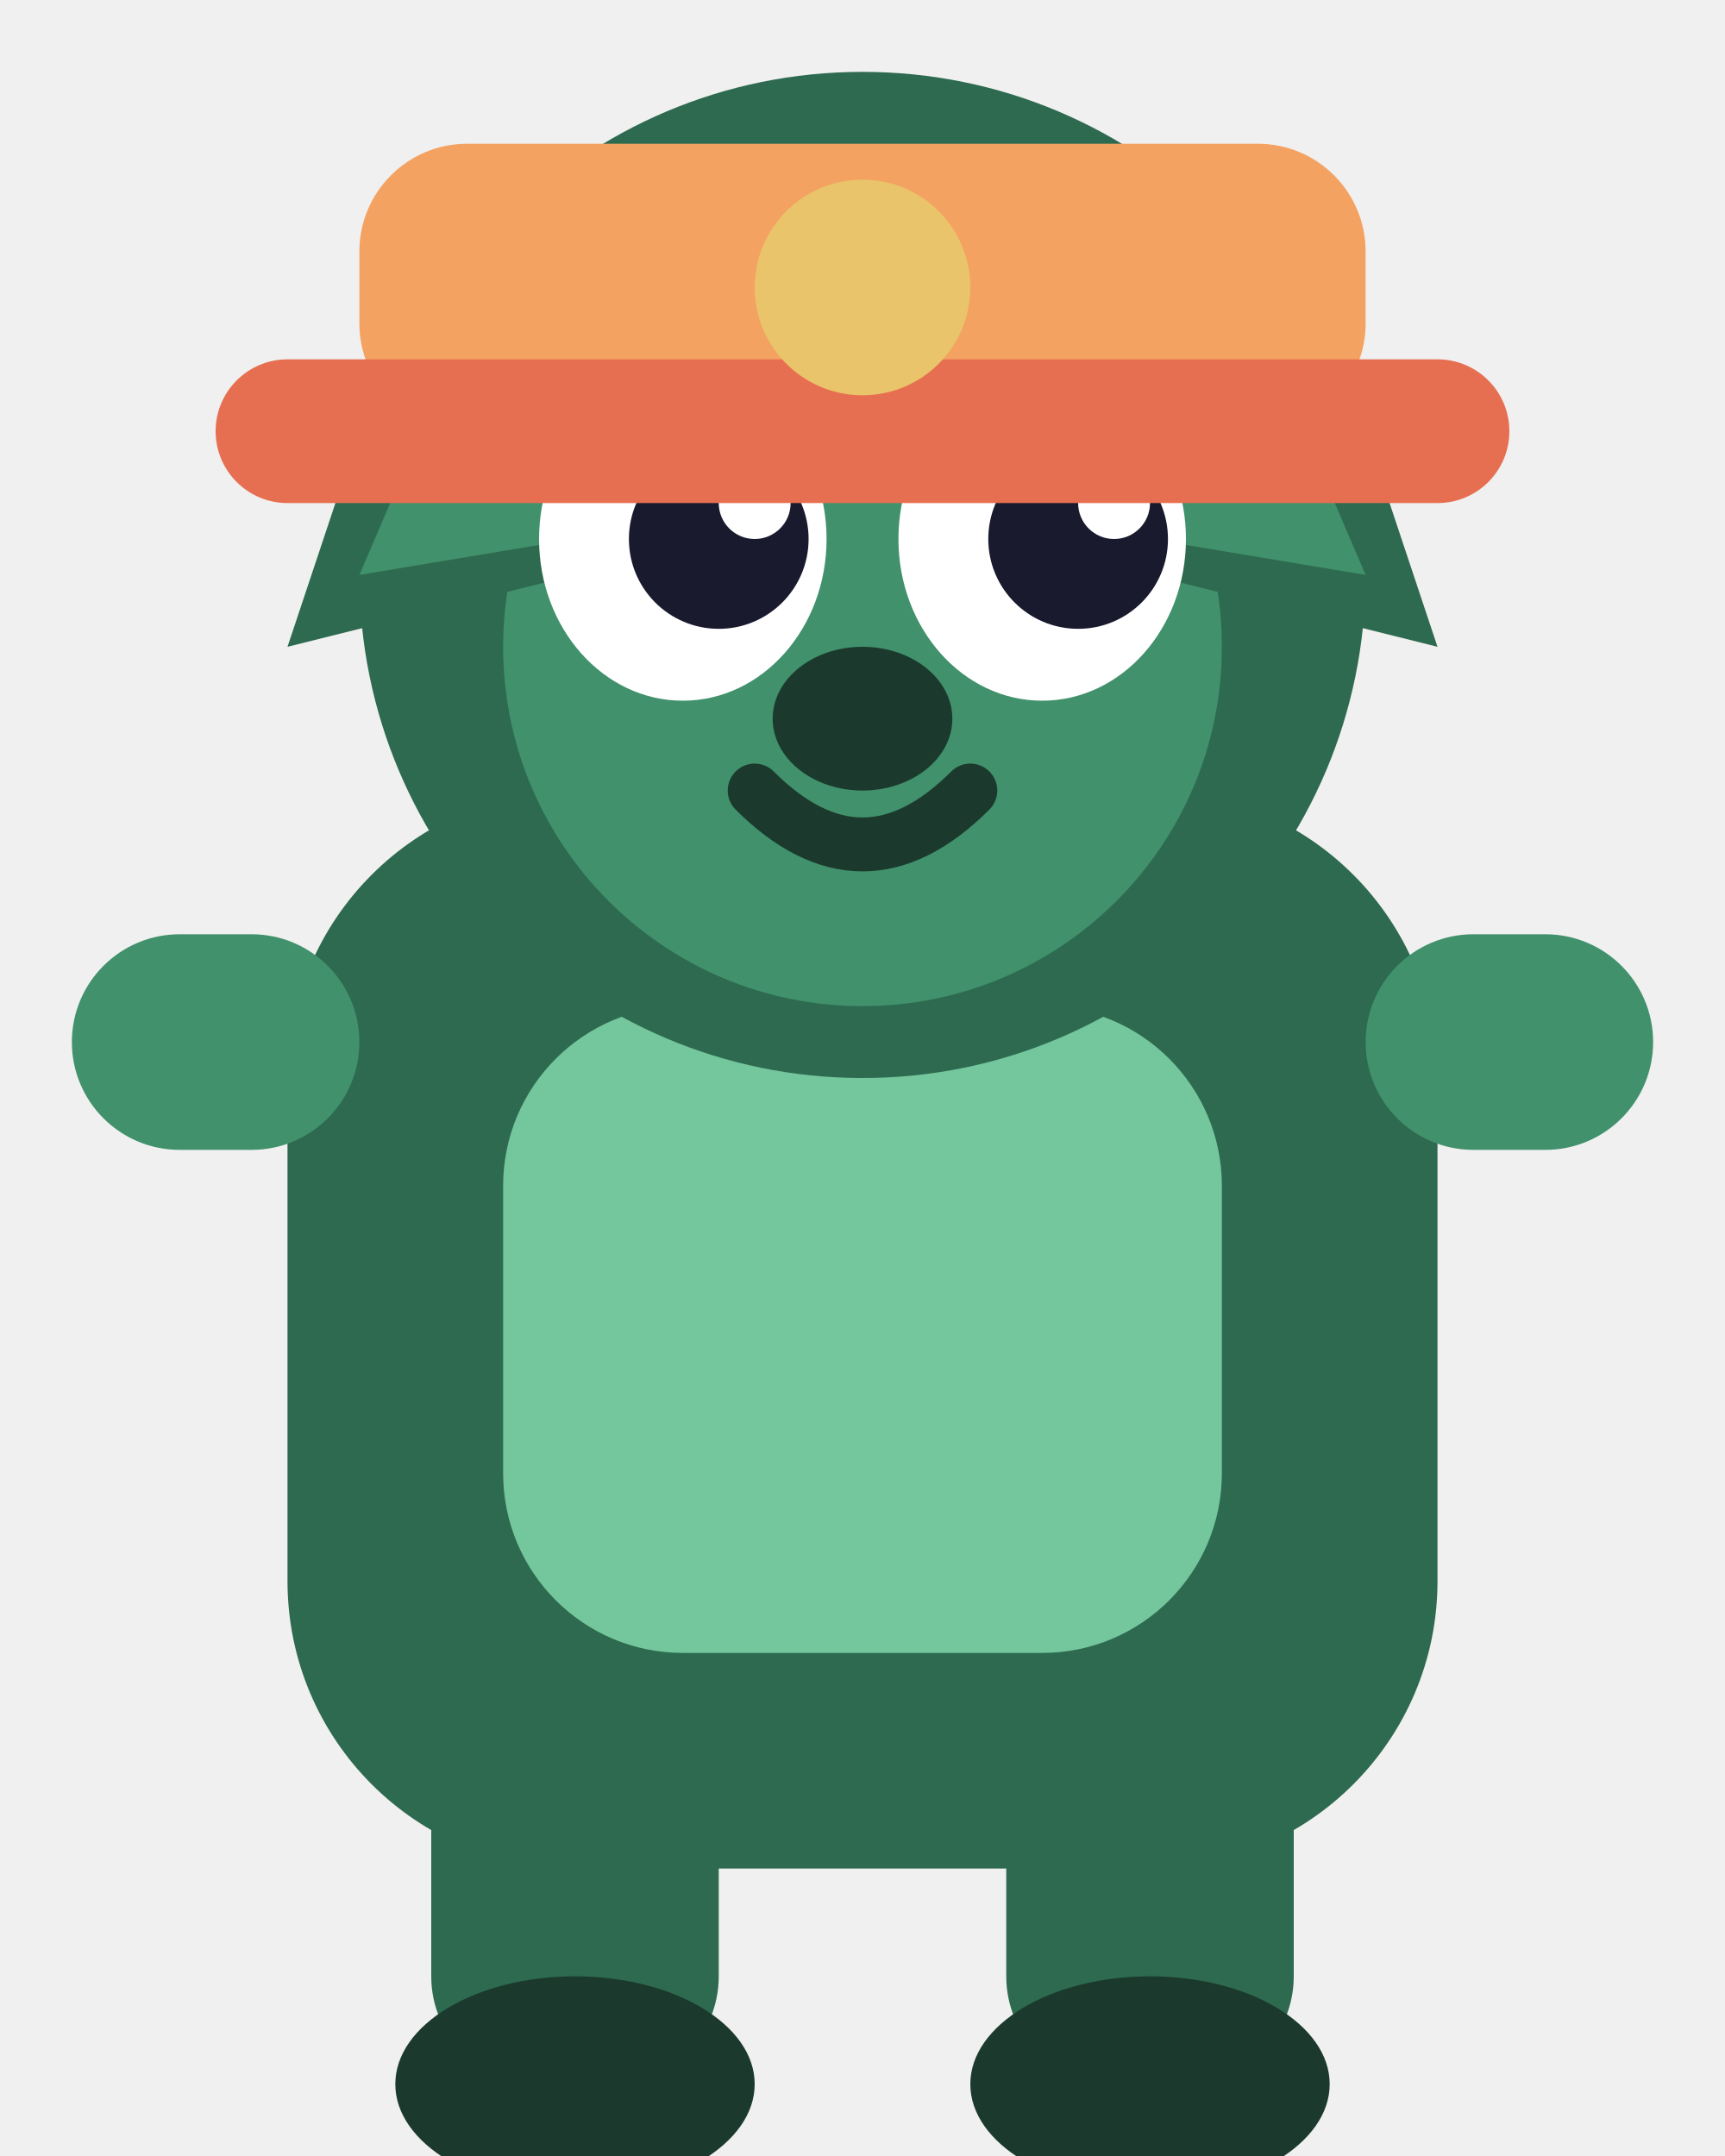
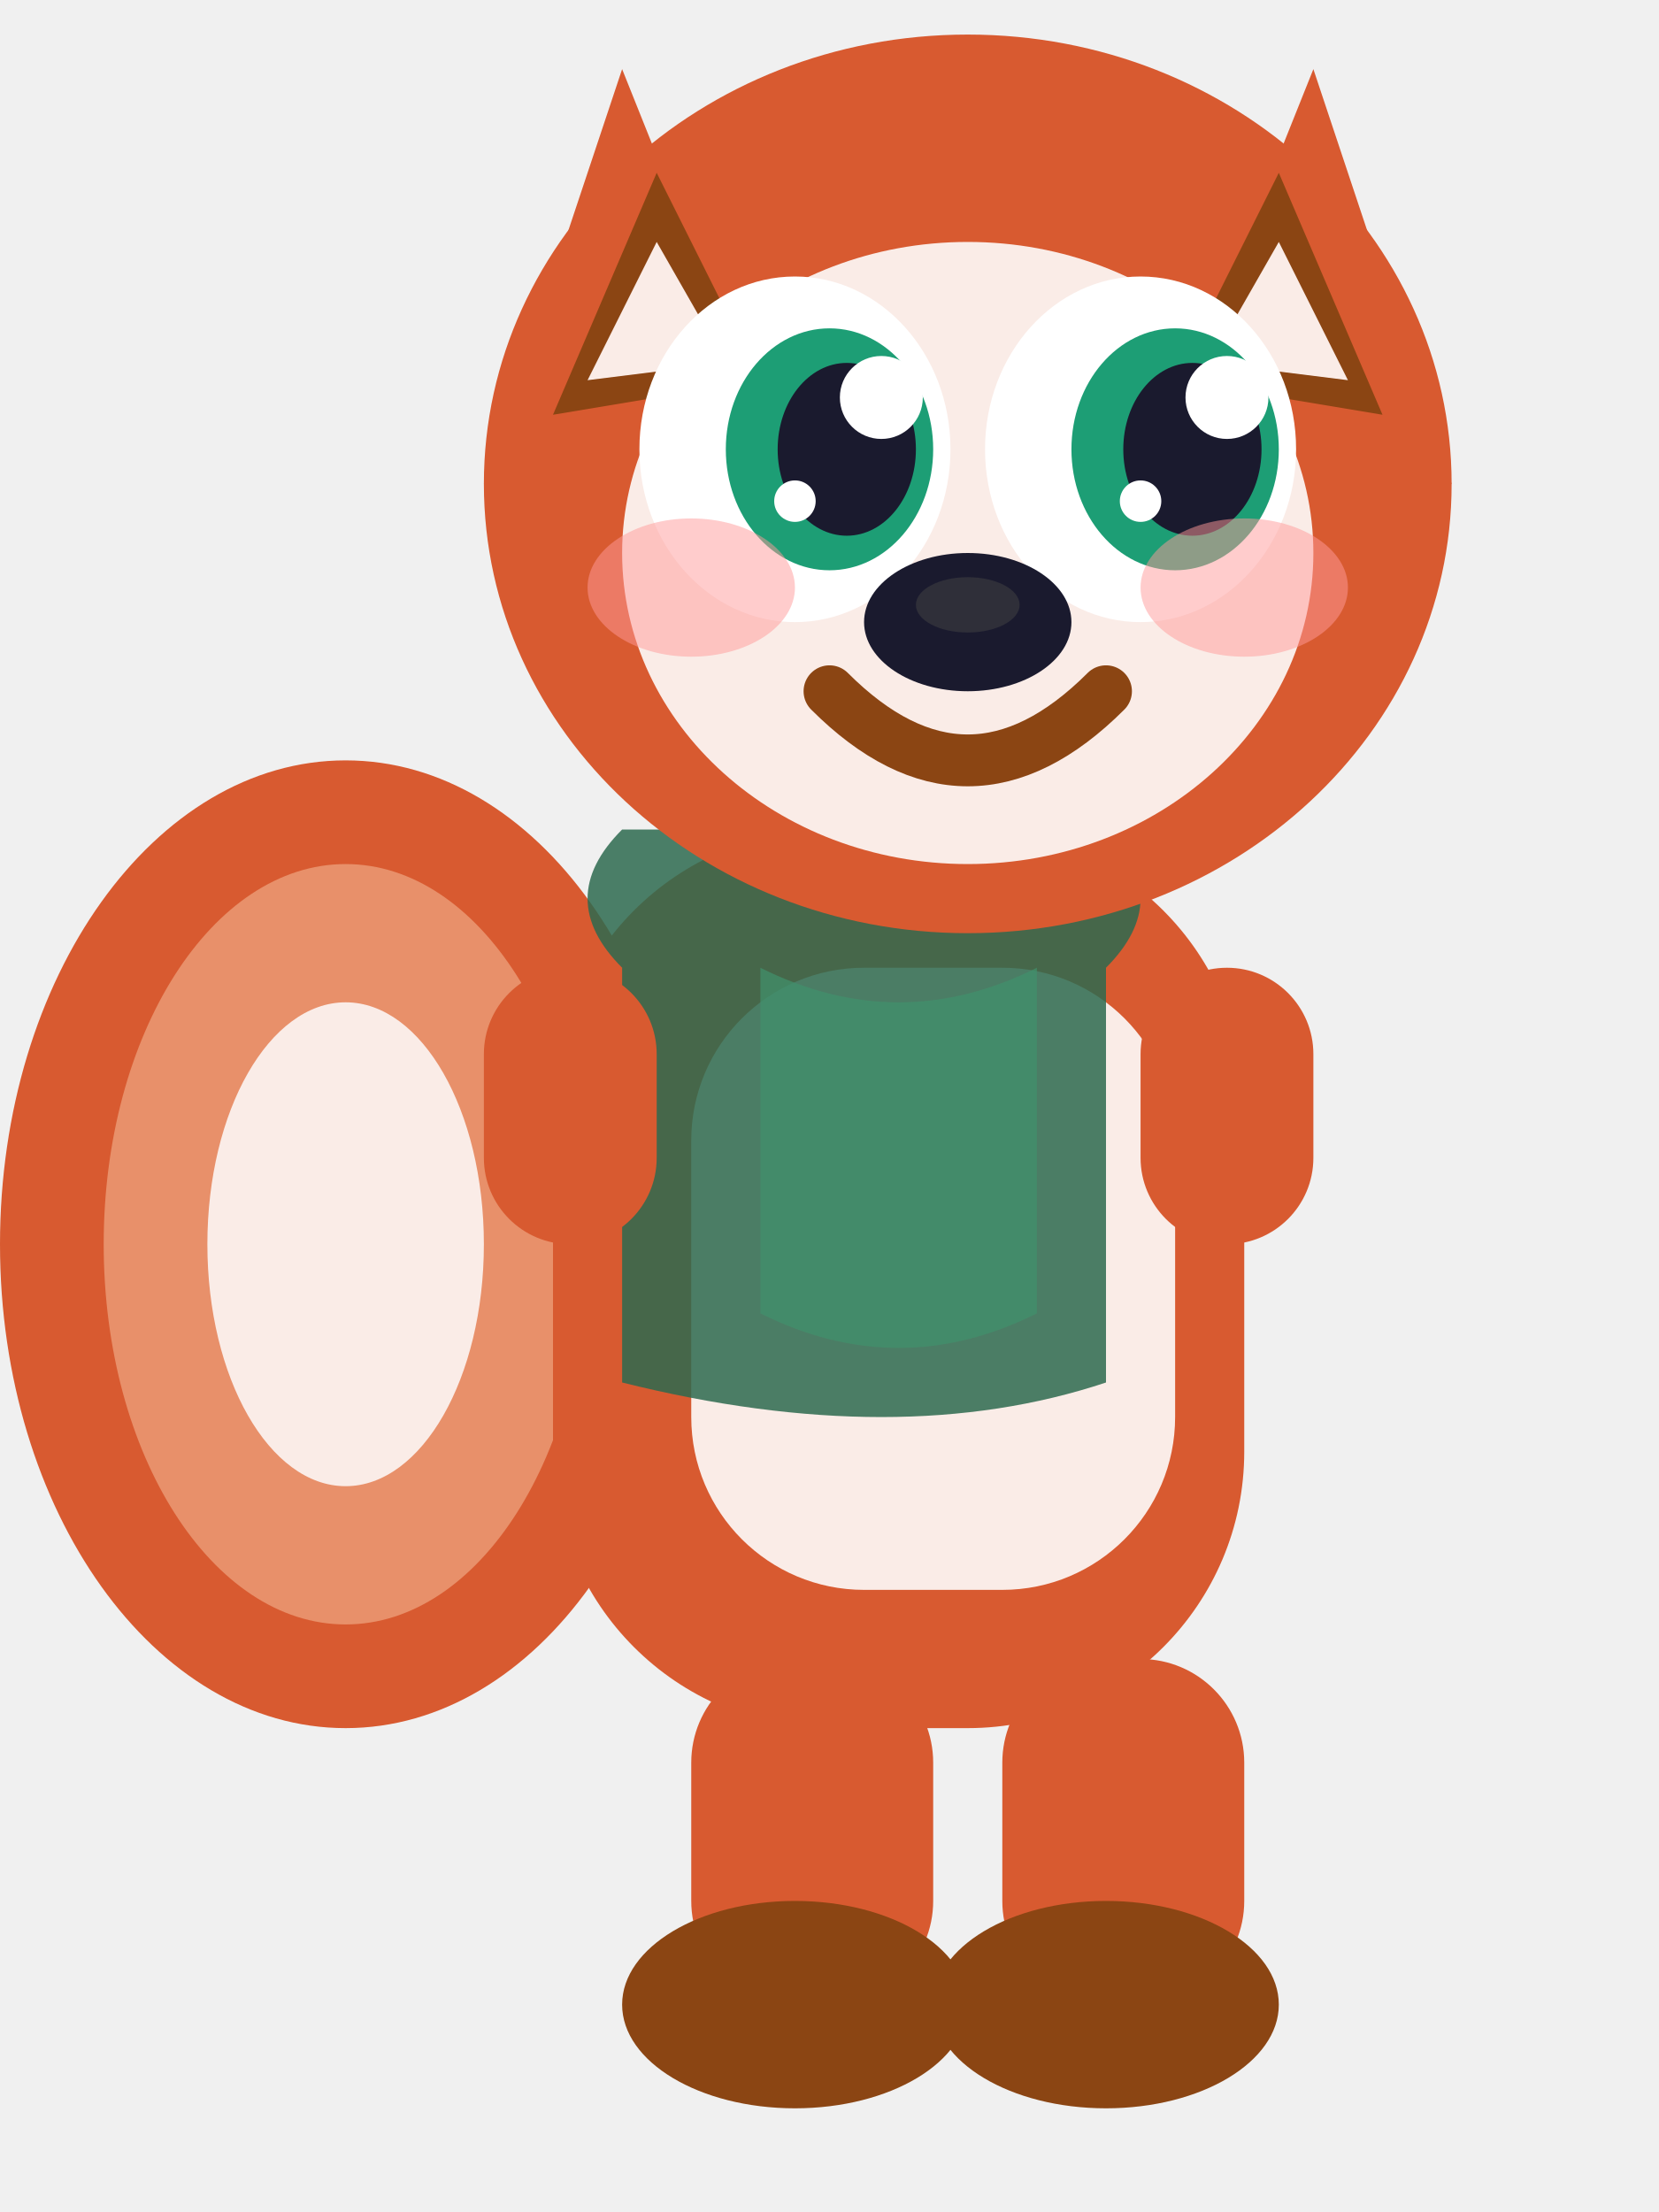
- <svg xmlns="http://www.w3.org/2000/svg" width="48" height="60" viewBox="0 0 48 60">
-   <rect x="8" y="22" width="32" height="30" rx="8" fill="#2d6a4f" />
-   <rect x="14" y="28" width="20" height="18" rx="5" fill="#74c69d" />
-   <circle cx="24" cy="16" r="14" fill="#2d6a4f" />
-   <circle cx="24" cy="18" r="10" fill="#40916c" />
-   <polygon points="12,6 8,18 16,16" fill="#2d6a4f" />
-   <polygon points="13,9 10,16 16,15" fill="#40916c" />
-   <polygon points="36,6 40,18 32,16" fill="#2d6a4f" />
-   <polygon points="35,9 38,16 32,15" fill="#40916c" />
-   <ellipse cx="19" cy="15" rx="4" ry="4.5" fill="white" />
-   <ellipse cx="29" cy="15" rx="4" ry="4.5" fill="white" />
-   <circle cx="20" cy="15" r="2.5" fill="#1a1a2e" />
-   <circle cx="21" cy="14" r="1" fill="white" />
-   <circle cx="30" cy="15" r="2.5" fill="#1a1a2e" />
-   <circle cx="31" cy="14" r="1" fill="white" />
-   <ellipse cx="24" cy="20" rx="2.5" ry="2" fill="#1b3a2d" />
-   <path d="M21,22 Q24,25 27,22" stroke="#1b3a2d" stroke-width="1.5" fill="none" stroke-linecap="round" />
-   <rect x="10" y="4" width="28" height="8" rx="3" fill="#f4a261" />
-   <rect x="6" y="10" width="36" height="4" rx="2" fill="#e76f51" />
-   <circle cx="24" cy="8" r="3" fill="#e9c46a" />
-   <rect x="12" y="48" width="8" height="10" rx="3" fill="#2d6a4f" />
-   <ellipse cx="16" cy="58" rx="5" ry="3" fill="#1b3a2d" />
-   <rect x="28" y="48" width="8" height="10" rx="3" fill="#2d6a4f" />
-   <ellipse cx="32" cy="58" rx="5" ry="3" fill="#1b3a2d" />
-   <rect x="2" y="26" width="8" height="6" rx="3" fill="#40916c" />
-   <rect x="38" y="26" width="8" height="6" rx="3" fill="#40916c" />
+ <svg xmlns="http://www.w3.org/2000/svg" width="48" height="64" viewBox="0 0 48 64">
+   <ellipse cx="10" cy="36" rx="10" ry="14" fill="#D85A30" />
+   <ellipse cx="10" cy="36" rx="7" ry="11" fill="#E8906A" />
+   <ellipse cx="10" cy="36" rx="4" ry="7" fill="#FAECE7" />
+   <rect x="16" y="24" width="20" height="26" rx="8" fill="#D85A30" />
+   <rect x="20" y="28" width="14" height="18" rx="5" fill="#FAECE7" />
+   <path d="M18,28 Q16,26 18,24 L32,24 Q34,26 32,28 L32,40 Q26,42 18,40 Z" fill="#2d6a4f" opacity="0.85" />
+   <path d="M22,28 L22,38 Q26,40 30,38 L30,28 Q26,30 22,28 Z" fill="#40916c" opacity="0.7" />
+   <ellipse cx="28" cy="14" rx="14" ry="13" fill="#D85A30" />
+   <ellipse cx="28" cy="16" rx="10" ry="9" fill="#FAECE7" />
+   <polygon points="18,2 14,14 22,12" fill="#D85A30" />
+   <polygon points="19,5 16,12 22,11" fill="#8B4513" />
+   <polygon points="19,7 17,11 21,10.5" fill="#FAECE7" />
+   <polygon points="38,2 42,14 34,12" fill="#D85A30" />
+   <polygon points="37,5 40,12 34,11" fill="#8B4513" />
+   <polygon points="37,7 39,11 35,10.5" fill="#FAECE7" />
+   <ellipse cx="23" cy="13" rx="4.5" ry="5" fill="white" />
+   <ellipse cx="33" cy="13" rx="4.5" ry="5" fill="white" />
+   <ellipse cx="24" cy="13" rx="3" ry="3.5" fill="#1D9E75" />
+   <ellipse cx="24.5" cy="13" rx="2" ry="2.5" fill="#1a1a2e" />
+   <circle cx="25.5" cy="11.5" r="1.2" fill="white" />
+   <circle cx="23" cy="14.5" r="0.6" fill="white" />
+   <ellipse cx="34" cy="13" rx="3" ry="3.5" fill="#1D9E75" />
+   <ellipse cx="34.5" cy="13" rx="2" ry="2.5" fill="#1a1a2e" />
+   <circle cx="35.5" cy="11.5" r="1.2" fill="white" />
+   <circle cx="33" cy="14.5" r="0.6" fill="white" />
+   <ellipse cx="28" cy="18" rx="3" ry="2" fill="#1a1a2e" />
+   <ellipse cx="28" cy="17.5" rx="1.5" ry="0.8" fill="#444" opacity="0.5" />
+   <path d="M24,20 Q28,24 32,20" stroke="#8B4513" stroke-width="1.5" fill="none" stroke-linecap="round" />
+   <ellipse cx="20" cy="17" rx="3" ry="2" fill="#FF9999" opacity="0.5" />
+   <ellipse cx="36" cy="17" rx="3" ry="2" fill="#FF9999" opacity="0.5" />
+   <rect x="20" y="48" width="7" height="10" rx="3" fill="#D85A30" />
+   <ellipse cx="23" cy="58" rx="5" ry="3" fill="#8B4513" />
+   <rect x="29" y="48" width="7" height="10" rx="3" fill="#D85A30" />
+   <ellipse cx="32" cy="58" rx="5" ry="3" fill="#8B4513" />
+   <rect x="14" y="28" width="5" height="8" rx="2.5" fill="#D85A30" />
+   <rect x="33" y="28" width="5" height="8" rx="2.5" fill="#D85A30" />
</svg>
